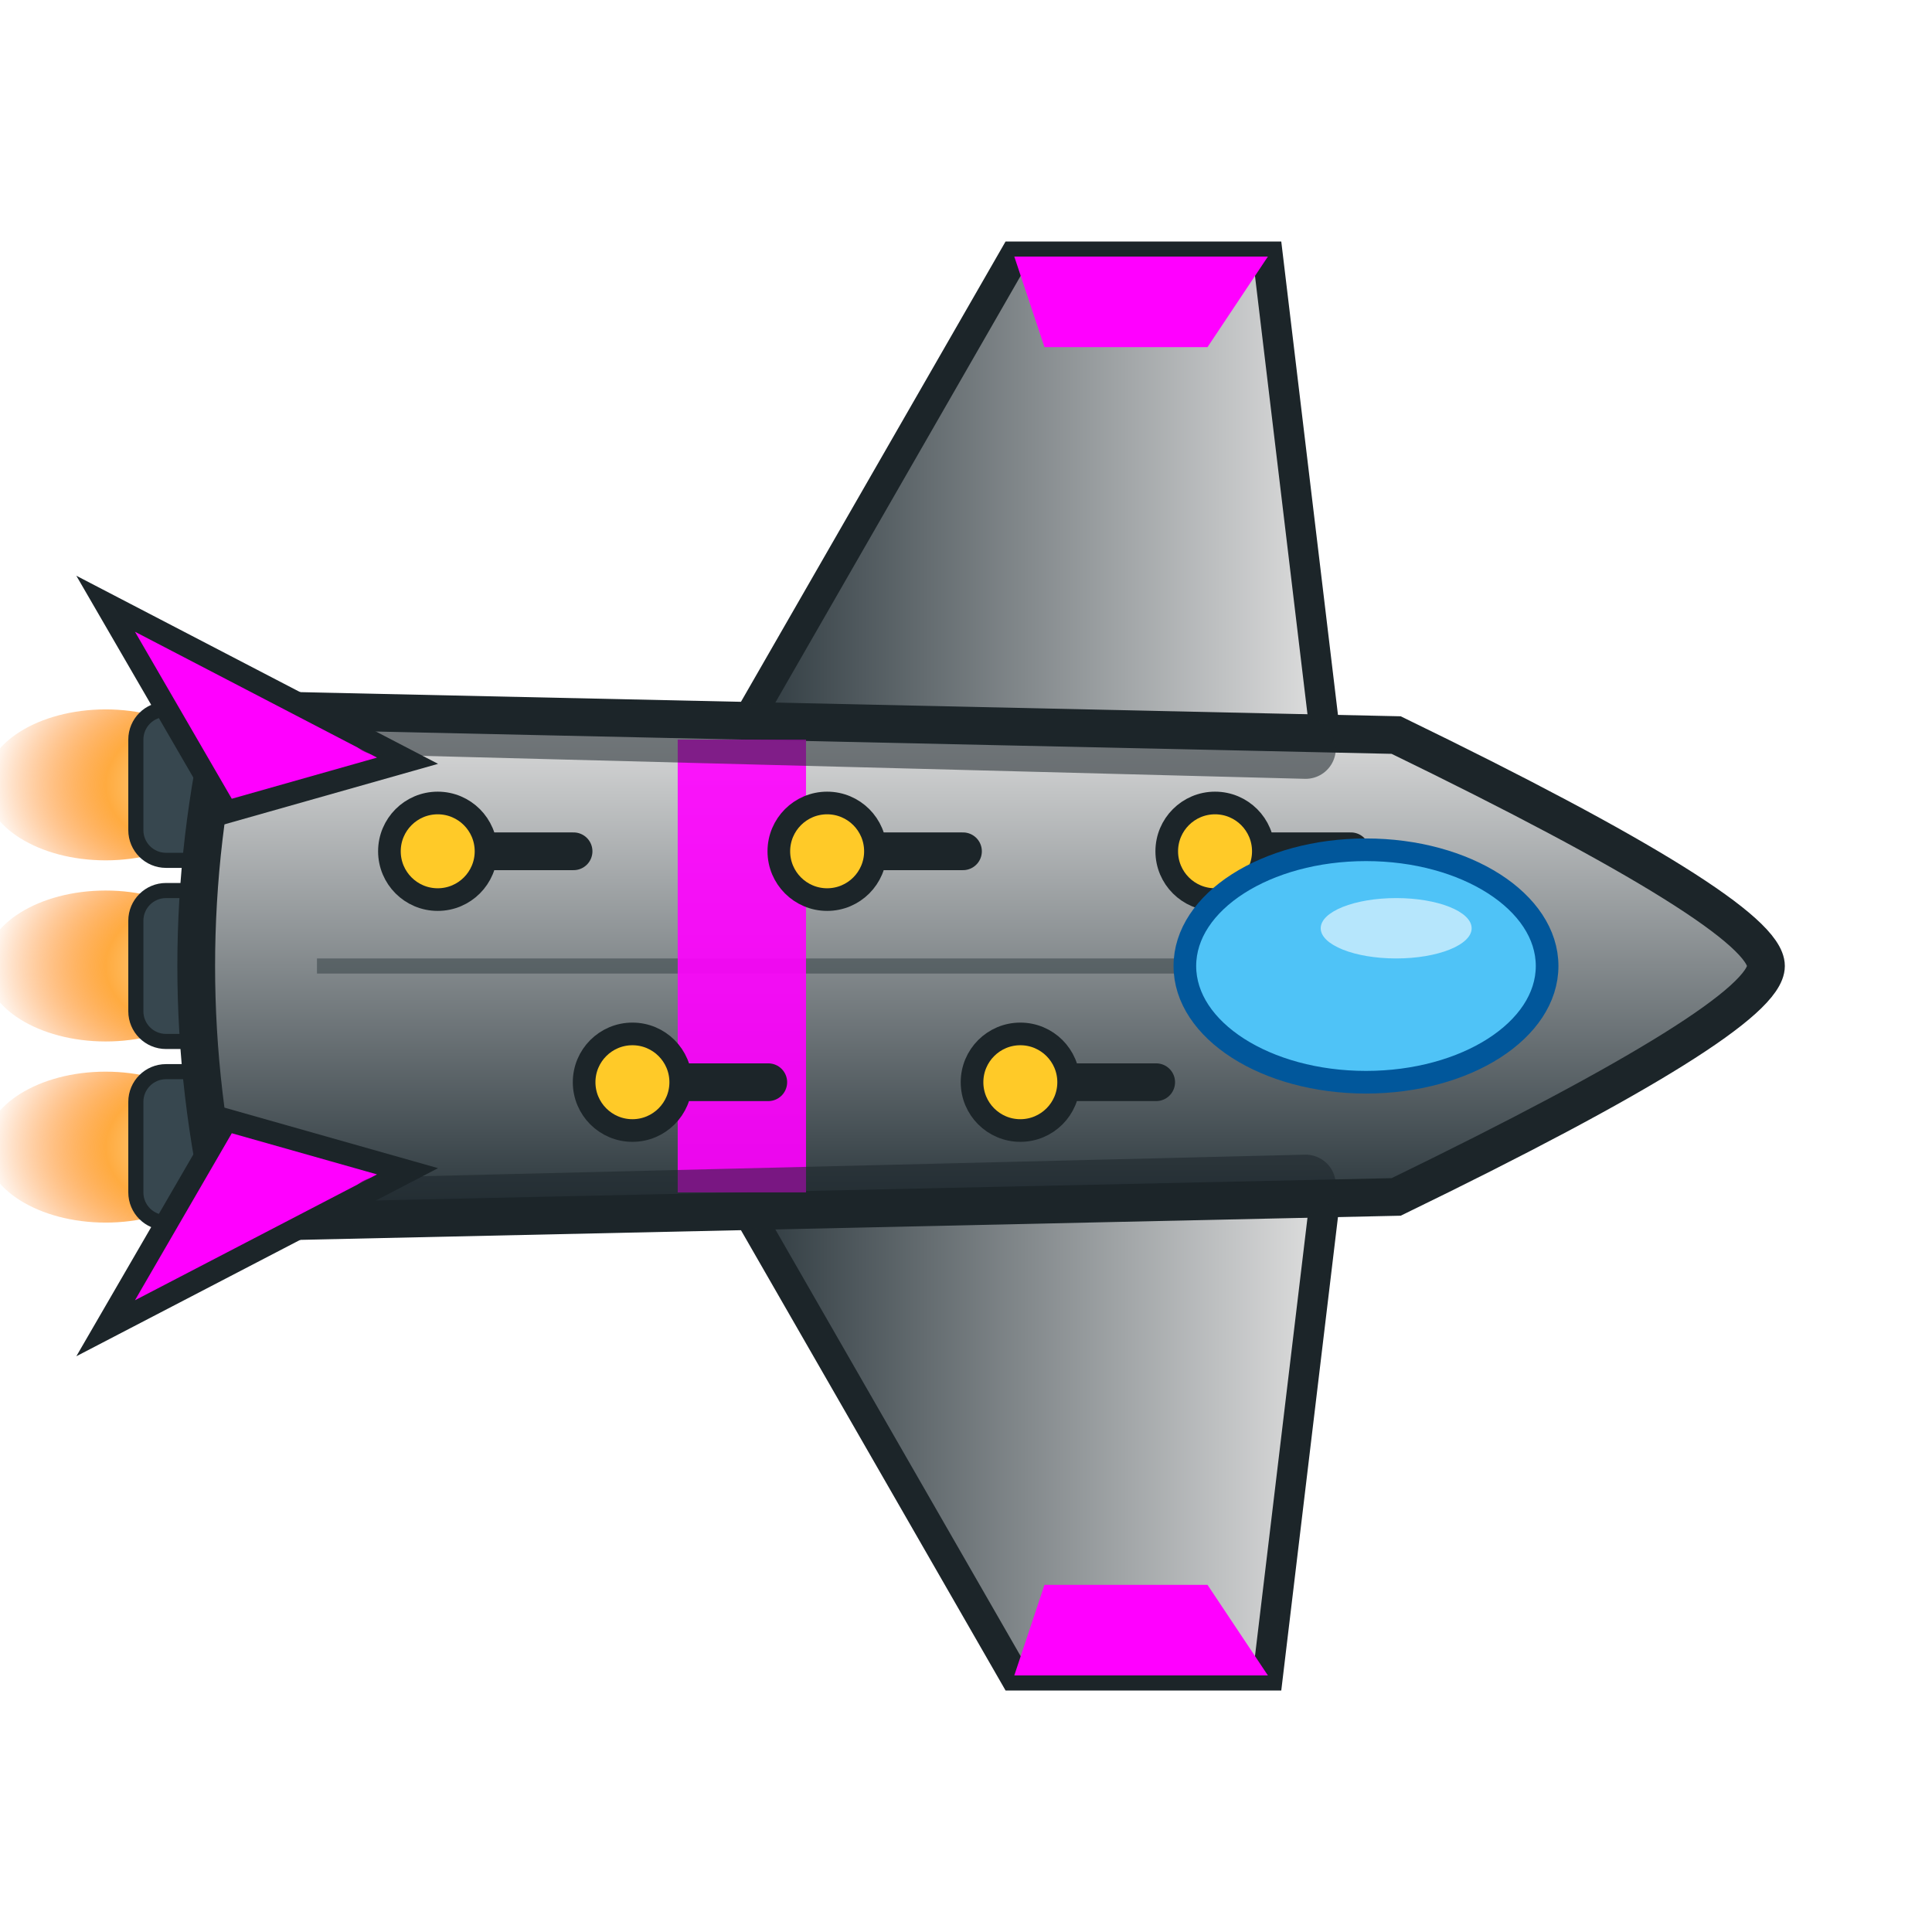
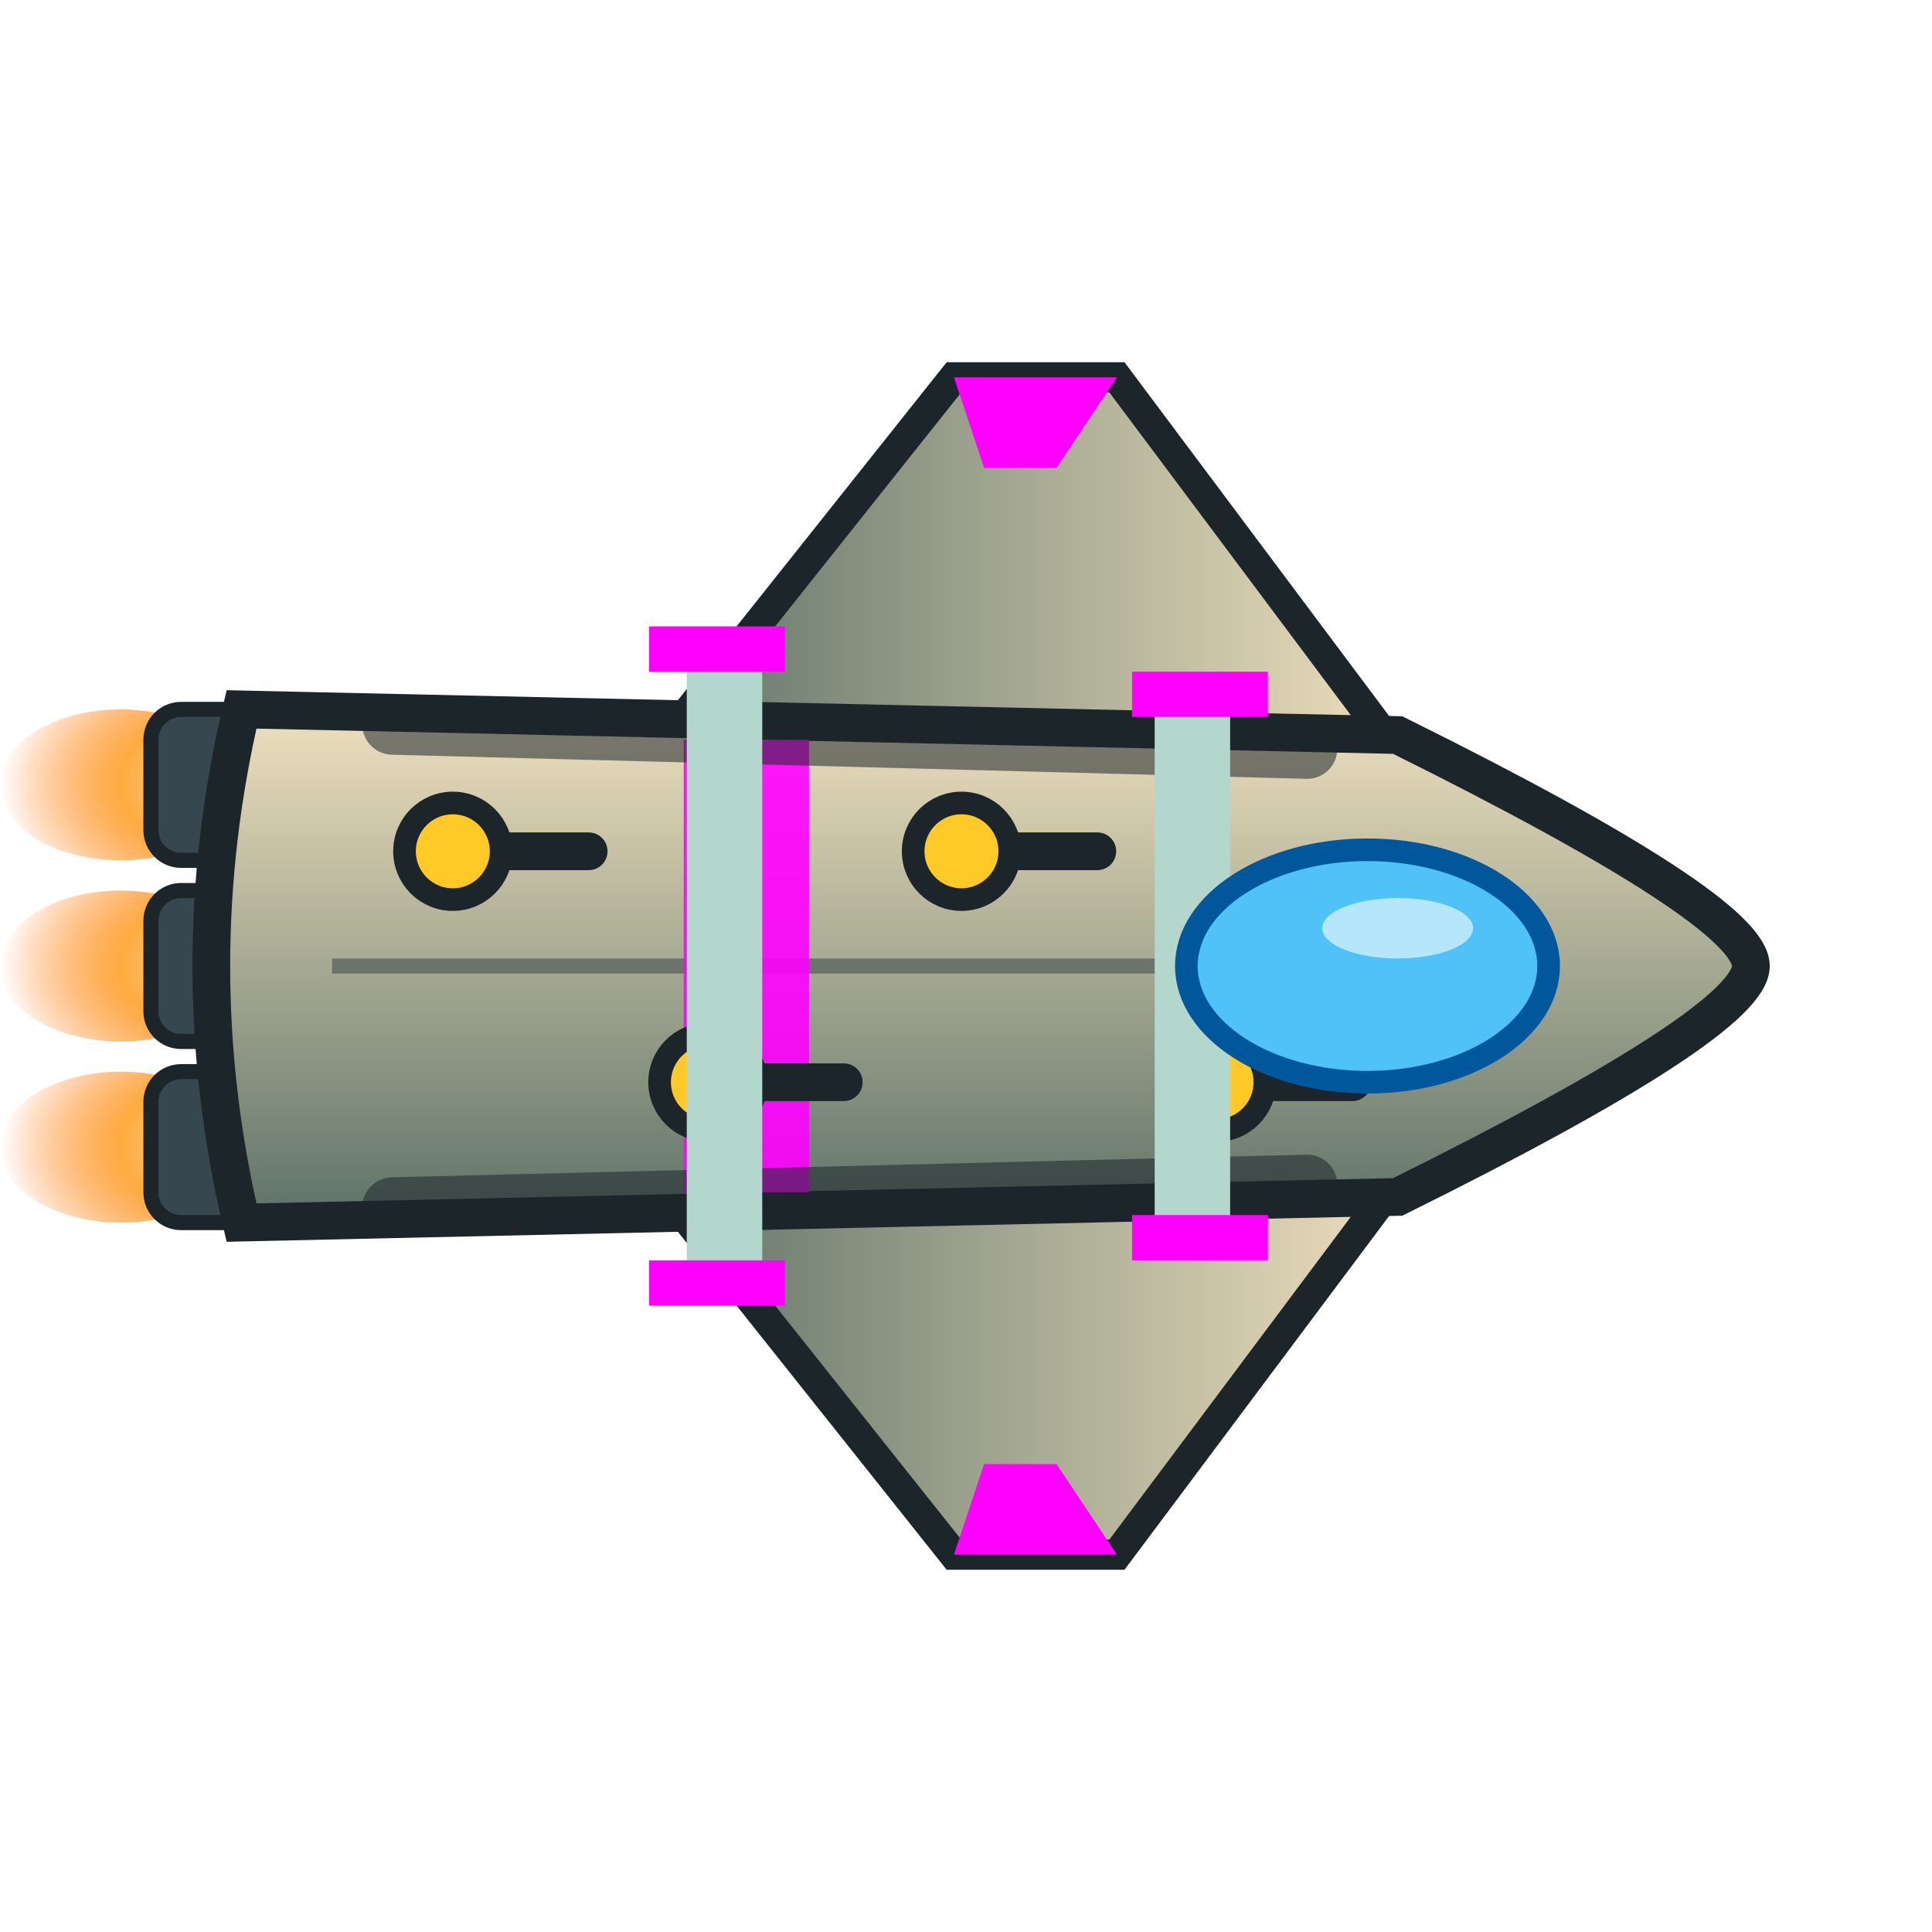
<svg xmlns="http://www.w3.org/2000/svg" viewBox="0 0 128 128">
  <defs>
    <linearGradient id="hull" x1="0" y1="0" x2="0" y2="1">
-       <stop offset="0" stop-color="#e0e0e0" />
-       <stop offset="1" stop-color="#263238" />
+       <stop offset="0" stop-color="#eee0bd" />
+       <stop offset="1" stop-color="#5e7268" />
    </linearGradient>
    <linearGradient id="wing" x1="0" y1="0" x2="1" y2="0">
-       <stop offset="0" stop-color="#263238" />
-       <stop offset="1" stop-color="#e0e0e0" />
+       <stop offset="0" stop-color="#5e7268" />
+       <stop offset="1" stop-color="#eee0bd" />
    </linearGradient>
    <radialGradient id="flame" cx="100%" cy="50%" r="100%">
      <stop offset="0" stop-color="#fff3c4" />
      <stop offset="0.5" stop-color="#ffab40" />
      <stop offset="1" stop-color="#ff6d00" stop-opacity="0" />
    </radialGradient>
  </defs>
-   <path d="M48 50.4 L88 50.4 L84 17 L67.2 17 Z" fill="url(#wing)" stroke="#1c2529" stroke-width="2" />
-   <path d="M67.2 17 L84 17 L80 23 L69.2 23 Z" fill="#ff00ff" />
-   <path d="M48 77.6 L88 77.6 L84 111 L67.2 111 Z" fill="url(#wing)" stroke="#1c2529" stroke-width="2" />
-   <path d="M67.2 111 L84 111 L80 105 L69.2 105 Z" fill="#ff00ff" />
-   <ellipse cx="7" cy="52" rx="8" ry="5" fill="url(#flame)" />
-   <rect x="9" y="47" width="9" height="10" rx="2" fill="#37474f" stroke="#1c2529" stroke-width="1" />
-   <ellipse cx="7" cy="64" rx="8" ry="5" fill="url(#flame)" />
-   <rect x="9" y="59" width="9" height="10" rx="2" fill="#37474f" stroke="#1c2529" stroke-width="1" />
-   <ellipse cx="7" cy="76" rx="8" ry="5" fill="url(#flame)" />
-   <rect x="9" y="71" width="9" height="10" rx="2" fill="#37474f" stroke="#1c2529" stroke-width="1" />
-   <path d="M15 47 L92.5 48.7 Q117 60.6 117 64 Q117 67.4 92.5 79.3 L15 81 Q11 64 15 47 Z" fill="url(#hull)" stroke="#1c2529" stroke-width="2.5" />
-   <path d="M21 64 L88.5 64" stroke="#263238" stroke-width="1" opacity="0.45" />
-   <rect x="44.9" y="49" width="8.5" height="30" fill="#ff00ff" opacity="0.9" />
-   <path d="M15 53.8 L7 40 L27 50.4 Z" fill="#ff00ff" stroke="#1c2529" stroke-width="1.5" />
-   <path d="M15 74.2 L7 88 L27 77.6 Z" fill="#ff00ff" stroke="#1c2529" stroke-width="1.5" />
-   <path d="M25 48 L86.5 49.6" stroke="#1c2529" stroke-width="4" stroke-linecap="round" opacity="0.55" />
-   <path d="M25 80 L86.5 78.5" stroke="#1c2529" stroke-width="4" stroke-linecap="round" opacity="0.55" />
-   <path d="M29 56.4 L38 56.4" stroke="#1c2529" stroke-width="2.5" stroke-linecap="round" />
-   <circle cx="29" cy="56.4" r="3.2" fill="#ffca28" stroke="#1c2529" stroke-width="1.5" />
-   <path d="M41.9 71.7 L50.9 71.7" stroke="#1c2529" stroke-width="2.5" stroke-linecap="round" />
-   <circle cx="41.9" cy="71.7" r="3.2" fill="#ffca28" stroke="#1c2529" stroke-width="1.5" />
-   <path d="M54.8 56.4 L63.8 56.4" stroke="#1c2529" stroke-width="2.5" stroke-linecap="round" />
-   <circle cx="54.8" cy="56.4" r="3.2" fill="#ffca28" stroke="#1c2529" stroke-width="1.5" />
-   <path d="M67.6 71.7 L76.6 71.7" stroke="#1c2529" stroke-width="2.5" stroke-linecap="round" />
-   <circle cx="67.6" cy="71.7" r="3.2" fill="#ffca28" stroke="#1c2529" stroke-width="1.5" />
-   <path d="M80.5 56.4 L89.5 56.4" stroke="#1c2529" stroke-width="2.5" stroke-linecap="round" />
-   <circle cx="80.5" cy="56.4" r="3.2" fill="#ffca28" stroke="#1c2529" stroke-width="1.5" />
-   <ellipse cx="90.5" cy="64" rx="12" ry="7.7" fill="#4fc3f7" stroke="#01579b" stroke-width="1.5" />
-   <ellipse cx="92.5" cy="61.5" rx="5" ry="2" fill="#e1f5fe" opacity="0.7" />
+   <path d="M43 50.4 L93 50.4 L74 25 L63.2 25 Z" fill="url(#wing)" stroke="#1c2529" stroke-width="2" />
+   <path d="M63.2 25 L74 25 L70 31 L65.2 31 Z" fill="#ff00ff" />
+   <path d="M43 77.6 L93 77.6 L74 103 L63.2 103 Z" fill="url(#wing)" stroke="#1c2529" stroke-width="2" />
+   <path d="M63.2 103 L74 103 L70 97 L65.2 97 Z" fill="#ff00ff" />
+   <ellipse cx="8" cy="52" rx="8" ry="5" fill="url(#flame)" />
+   <rect x="10" y="47" width="9" height="10" rx="2" fill="#37474f" stroke="#1c2529" stroke-width="1" />
+   <ellipse cx="8" cy="64" rx="8" ry="5" fill="url(#flame)" />
+   <rect x="10" y="59" width="9" height="10" rx="2" fill="#37474f" stroke="#1c2529" stroke-width="1" />
+   <ellipse cx="8" cy="76" rx="8" ry="5" fill="url(#flame)" />
+   <rect x="10" y="71" width="9" height="10" rx="2" fill="#37474f" stroke="#1c2529" stroke-width="1" />
+   <path d="M16 47 L92.6 48.7 Q116 60.3 116 64 Q116 67.7 92.6 79.3 L16 81 Q12 64 16 47 Z" fill="url(#hull)" stroke="#1c2529" stroke-width="2.5" />
+   <path d="M22 64 L88.6 64" stroke="#263238" stroke-width="1" opacity="0.45" />
+   <rect x="45.3" y="49" width="8.3" height="30" fill="#ff00ff" opacity="0.9" />
+   <path d="M26 48 L86.6 49.6" stroke="#1c2529" stroke-width="4" stroke-linecap="round" opacity="0.55" />
+   <path d="M26 80 L86.6 78.5" stroke="#1c2529" stroke-width="4" stroke-linecap="round" opacity="0.55" />
+   <path d="M30 56.4 L39 56.4" stroke="#1c2529" stroke-width="2.5" stroke-linecap="round" />
+   <circle cx="30" cy="56.4" r="3.2" fill="#ffca28" stroke="#1c2529" stroke-width="1.5" />
+   <path d="M46.9 71.7 L55.9 71.7" stroke="#1c2529" stroke-width="2.5" stroke-linecap="round" />
+   <circle cx="46.9" cy="71.7" r="3.2" fill="#ffca28" stroke="#1c2529" stroke-width="1.5" />
+   <path d="M63.7 56.4 L72.7 56.4" stroke="#1c2529" stroke-width="2.5" stroke-linecap="round" />
+   <circle cx="63.7" cy="56.4" r="3.2" fill="#ffca28" stroke="#1c2529" stroke-width="1.5" />
+   <path d="M80.6 71.7 L89.6 71.7" stroke="#1c2529" stroke-width="2.5" stroke-linecap="round" />
+   <circle cx="80.6" cy="71.7" r="3.2" fill="#ffca28" stroke="#1c2529" stroke-width="1.5" />
+   <path d="M48 44 48 84M79 47 79 81" stroke="#b3d7cd" stroke-width="5" />
+   <path d="M43 43 52 43M43 85 52 85M75 46 84 46M75 82 84 82" stroke="#ff00ff" stroke-width="3" />
+   <ellipse cx="90.6" cy="64" rx="12" ry="7.7" fill="#4fc3f7" stroke="#01579b" stroke-width="1.5" />
+   <ellipse cx="92.6" cy="61.5" rx="5" ry="2" fill="#e1f5fe" opacity="0.7" />
</svg>
